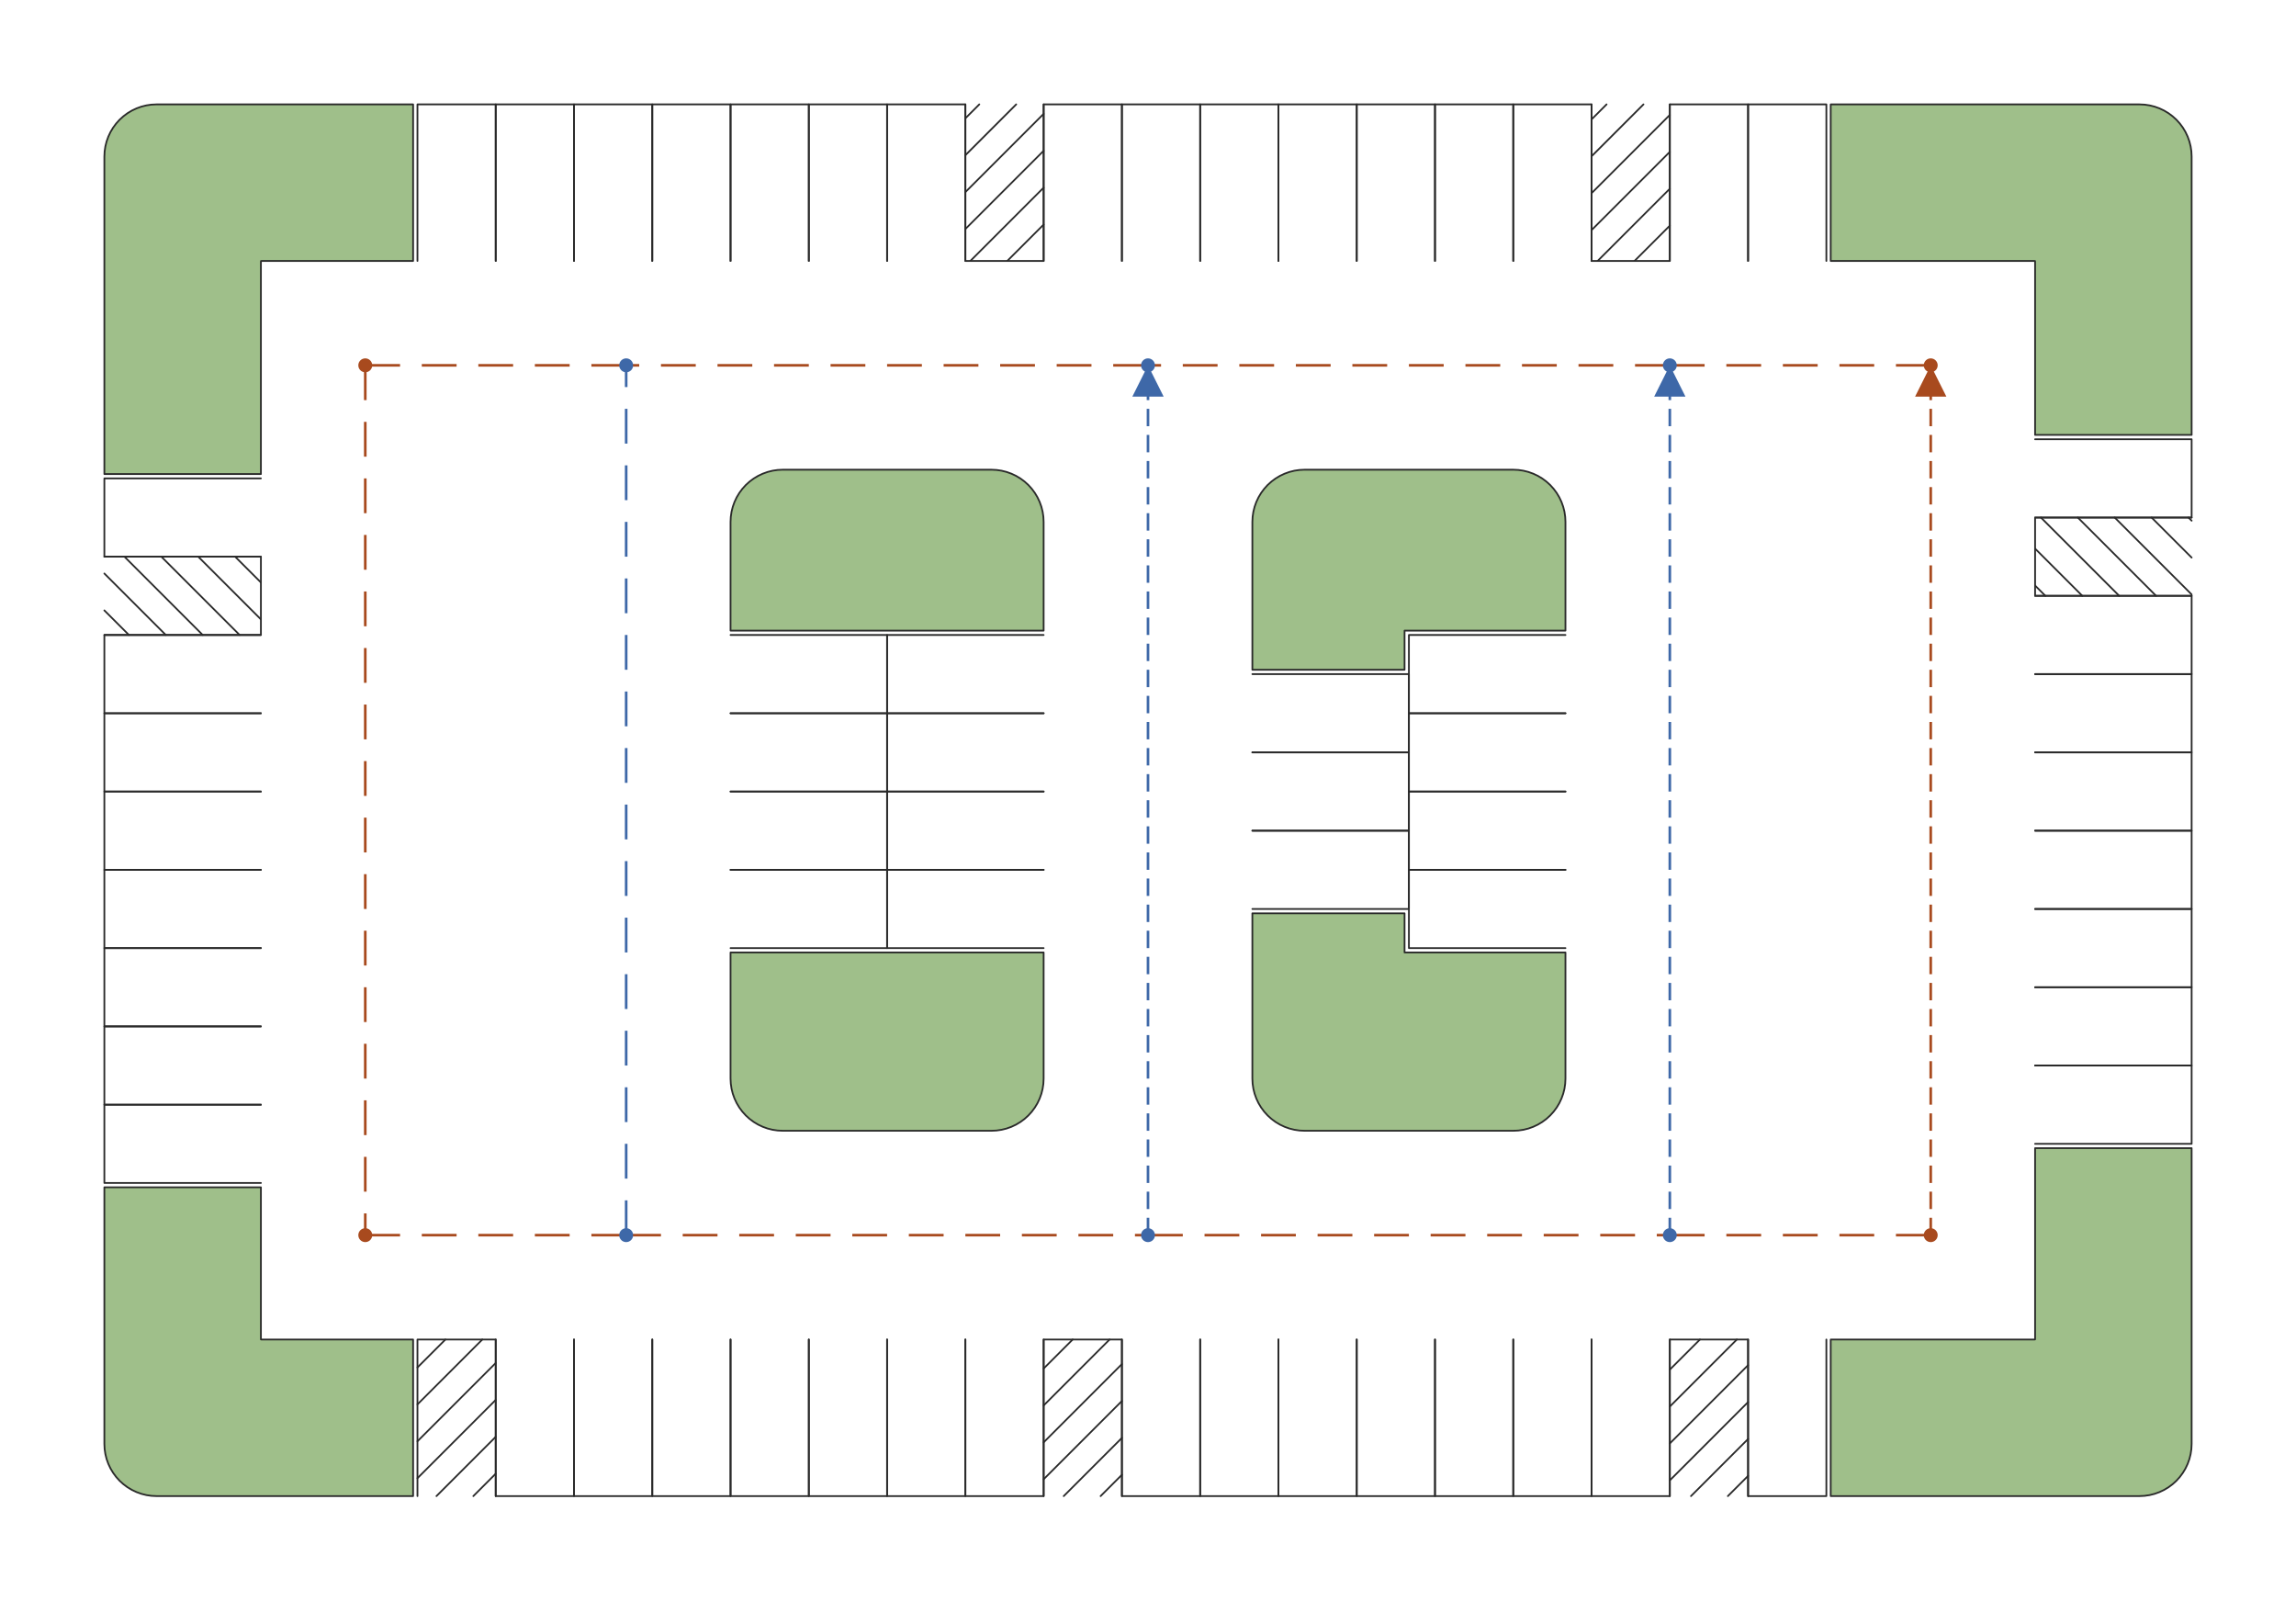
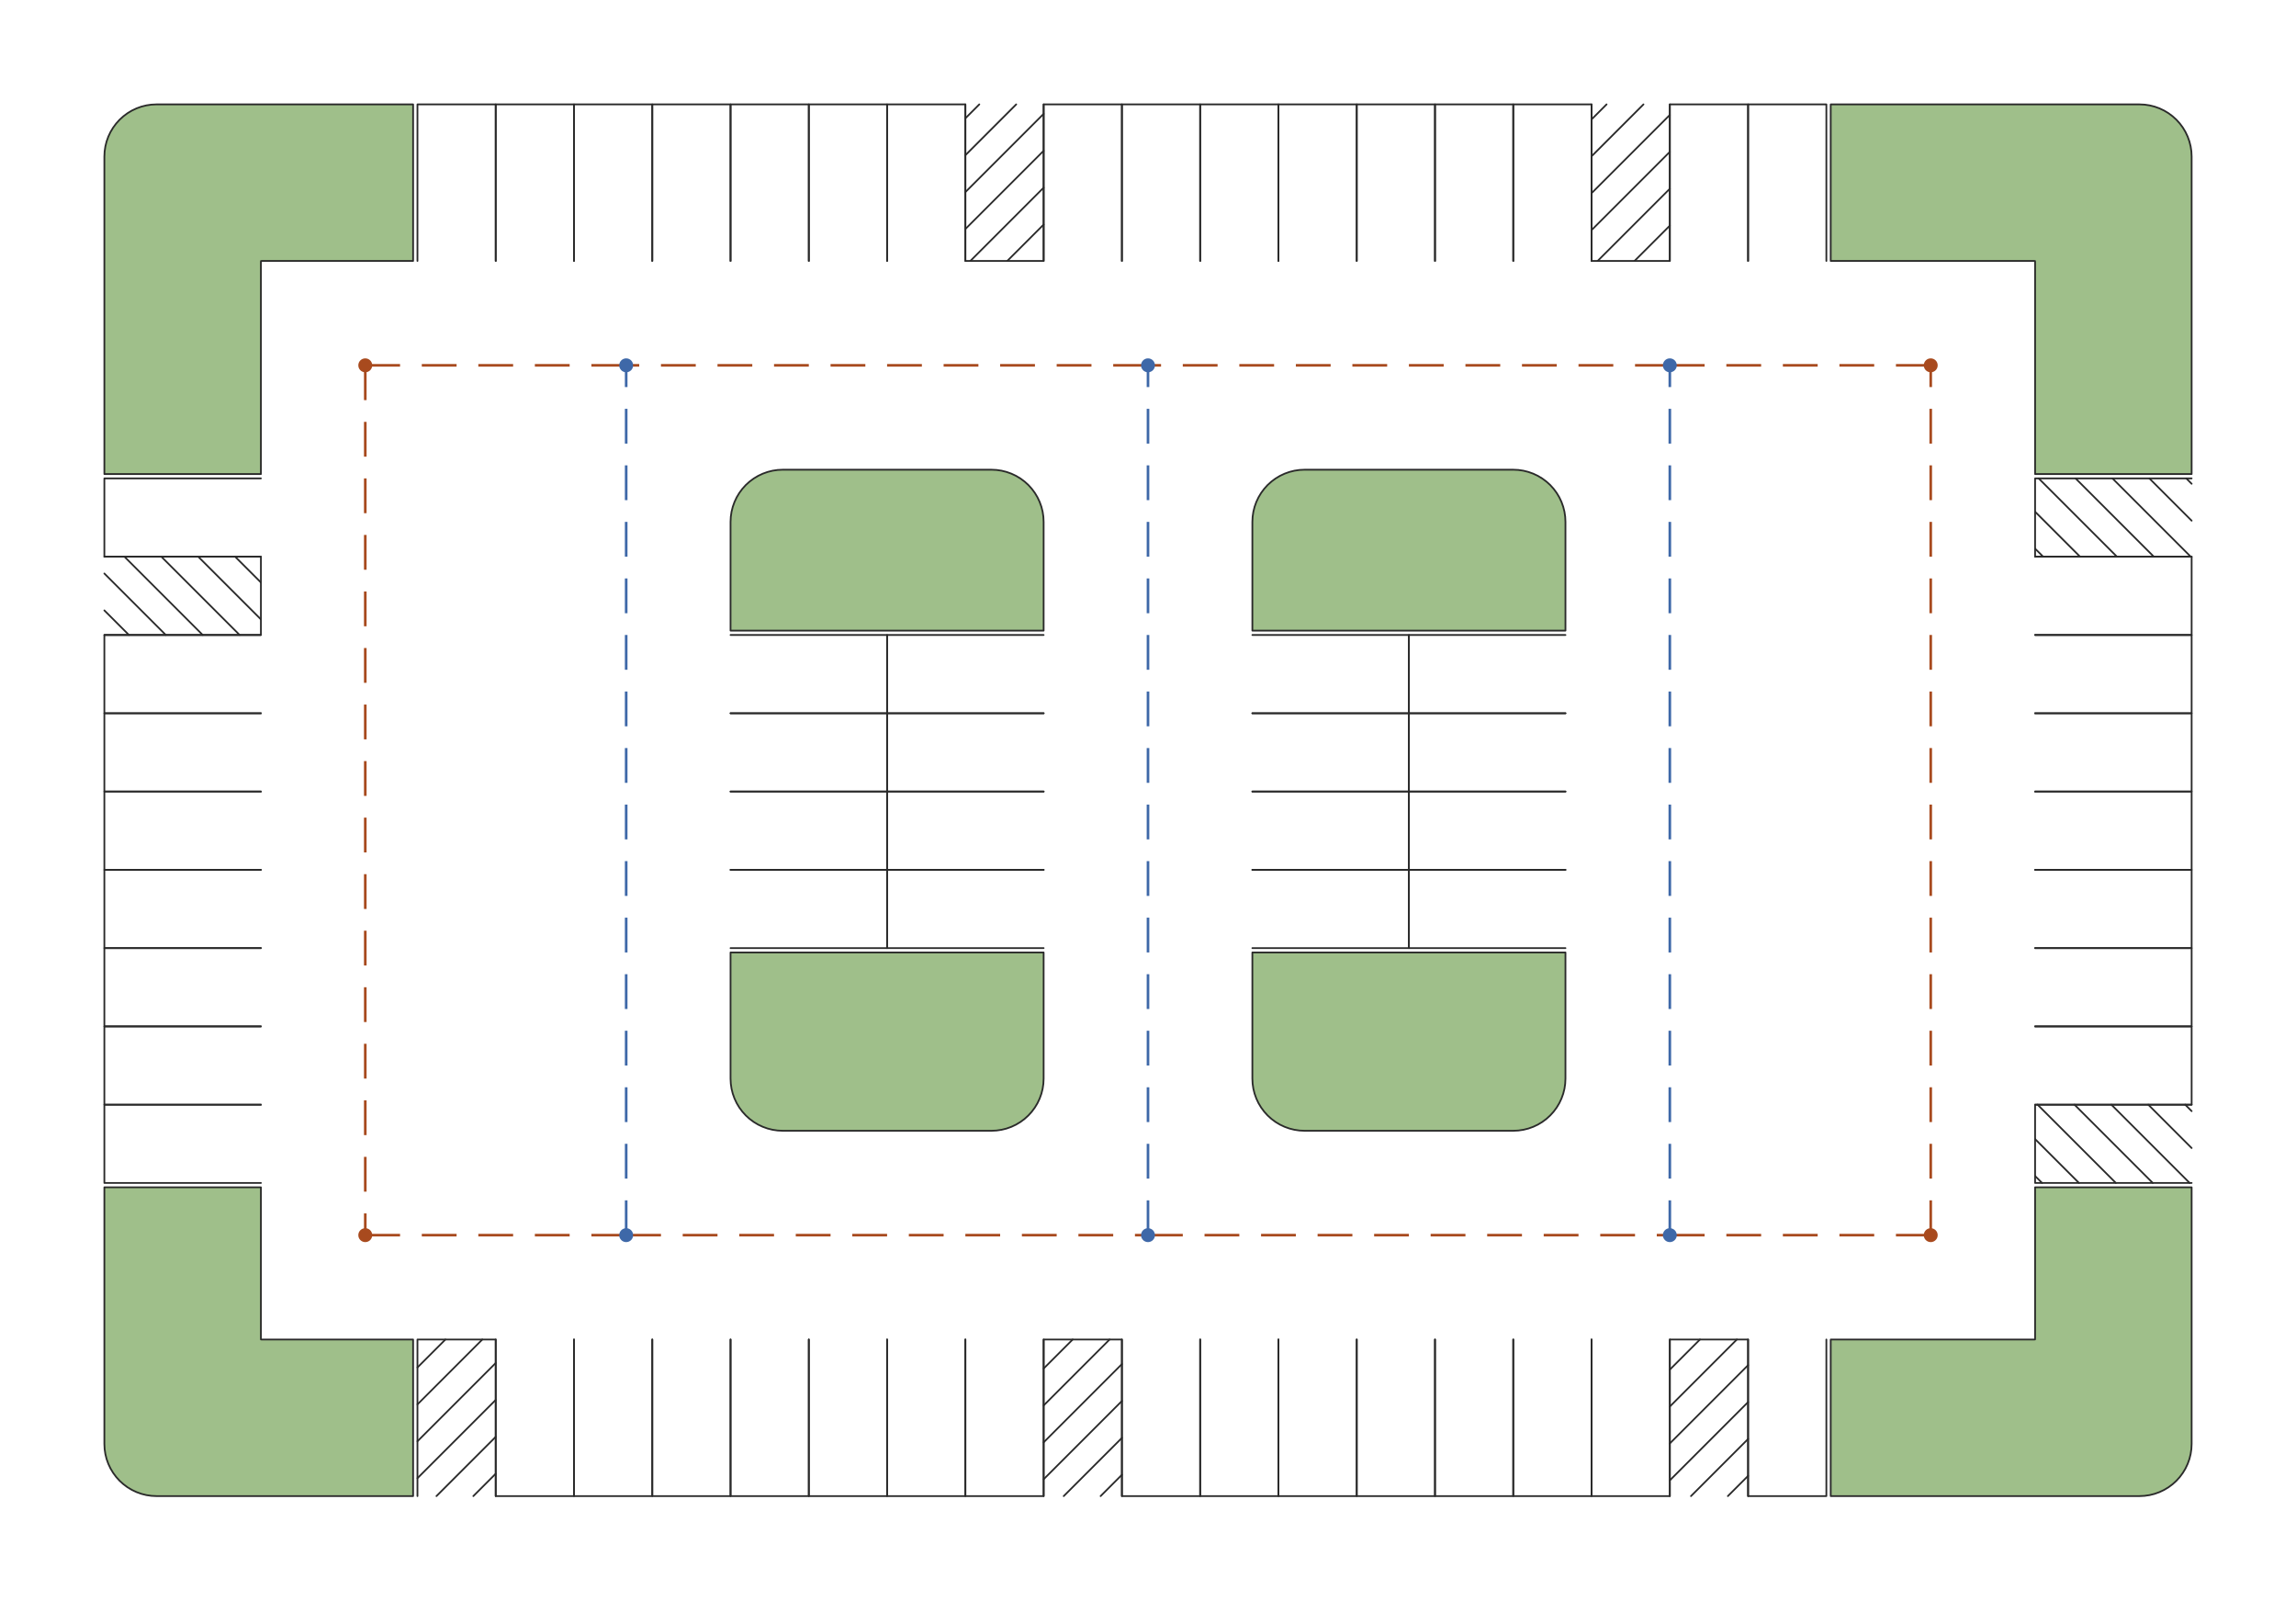
<svg xmlns="http://www.w3.org/2000/svg" width="528" height="368" viewBox="-12 -12 264 184" preserveAspectRatio="xMidYMid meet">
  <style>polygon,polyline,line,path{vector-effect:non-scaling-stroke}</style>
  <defs>
    <marker id="arrow-i" viewBox="0 0 10 10" refX="10" refY="5" markerWidth="6" markerHeight="6" orient="auto-start-reverse">
      <path d="M0 0L10 5L0 10z" fill="#3e68a8" />
    </marker>
    <marker id="arrow-p" viewBox="0 0 10 10" refX="10" refY="5" markerWidth="6" markerHeight="6" orient="auto-start-reverse">
      <path d="M0 0L10 5L0 10z" fill="#a84a1e" />
    </marker>
  </defs>
  <g transform="translate(0,160) scale(1,-1)">
    <g id="islands" fill="#9fbf8a" fill-rule="evenodd" stroke="none">
      <path d="M0 35.500 L0 6 L0.029 5.412 L0.115 4.829 L0.258 4.258 L0.457 3.704 L0.708 3.172 L1.011 2.667 L1.362 2.194 L1.757 1.757 L2.194 1.362 L2.667 1.011 L3.172 0.708 L3.704 0.457 L4.258 0.258 L4.829 0.115 L5.412 0.029 L6 0 L35.500 0 L35.500 18 L18.147 18 L18.007 18.007 L18 18.147 L18 35.500 Z" />
      <path d="M0 154 L0 117.500 L18 117.500 L18 141.853 L18.007 141.993 L18.147 142 L35.500 142 L35.500 160 L6 160 L5.412 159.971 L4.829 159.885 L4.258 159.742 L3.704 159.543 L3.172 159.292 L2.667 158.989 L2.194 158.638 L1.757 158.243 L1.362 157.806 L1.011 157.333 L0.708 156.828 L0.457 156.296 L0.258 155.742 L0.115 155.171 L0.029 154.588 Z" />
-       <path d="M198.500 18 L198.500 0 L234 0 L234.588 0.029 L235.171 0.115 L235.742 0.258 L236.296 0.457 L236.828 0.708 L237.333 1.011 L237.806 1.362 L238.243 1.757 L238.638 2.194 L238.989 2.667 L239.292 3.172 L239.543 3.704 L239.742 4.258 L239.885 4.829 L239.971 5.412 L240 6 L240 40 L222 40 L222 18.147 L221.993 18.007 L221.853 18 Z" />
-       <path d="M198.500 160 L198.500 142 L221.853 142 L221.993 141.993 L222 141.853 L222 122 L240 122 L240 154 L239.971 154.588 L239.885 155.171 L239.742 155.742 L239.543 156.296 L239.292 156.828 L238.989 157.333 L238.638 157.806 L238.243 158.243 L237.806 158.638 L237.333 158.989 L236.828 159.292 L236.296 159.543 L235.742 159.742 L235.171 159.885 L234.588 159.971 L234 160 Z" />
+       <path d="M198.500 18 L198.500 0 L234 0 L234.588 0.029 L235.171 0.115 L235.742 0.258 L236.296 0.457 L236.828 0.708 L237.333 1.011 L237.806 1.362 L238.243 1.757 L238.638 2.194 L238.989 2.667 L239.292 3.172 L239.543 3.704 L239.742 4.258 L239.885 4.829 L239.971 5.412 L240 6 L240 35.500 L222 35.500 L222 18.147 L221.993 18.007 L221.853 18 Z" />
+       <path d="M198.500 160 L198.500 142 L221.853 142 L221.993 141.993 L222 141.853 L222 117.500 L240 117.500 L240 154 L239.971 154.588 L239.885 155.171 L239.742 155.742 L239.543 156.296 L239.292 156.828 L238.989 157.333 L238.638 157.806 L238.243 158.243 L237.806 158.638 L237.333 158.989 L236.828 159.292 L236.296 159.543 L235.742 159.742 L235.171 159.885 L234.588 159.971 L234 160 Z" />
      <path d="M72 62.500 L72 48 L72.029 47.412 L72.115 46.829 L72.258 46.258 L72.457 45.704 L72.708 45.172 L73.011 44.667 L73.362 44.194 L73.757 43.757 L74.194 43.362 L74.667 43.011 L75.172 42.708 L75.704 42.457 L76.258 42.258 L76.829 42.115 L77.412 42.029 L78 42 L102 42 L102.588 42.029 L103.171 42.115 L103.742 42.258 L104.296 42.457 L104.828 42.708 L105.333 43.011 L105.806 43.362 L106.243 43.757 L106.638 44.194 L106.989 44.667 L107.292 45.172 L107.543 45.704 L107.742 46.258 L107.885 46.829 L107.971 47.412 L108 48 L108 62.500 Z" />
      <path d="M72 112 L72 99.500 L108 99.500 L108 112 L107.971 112.588 L107.885 113.171 L107.742 113.742 L107.543 114.296 L107.292 114.828 L106.989 115.333 L106.638 115.806 L106.243 116.243 L105.806 116.638 L105.333 116.989 L104.828 117.292 L104.296 117.543 L103.742 117.742 L103.171 117.885 L102.588 117.971 L102 118 L78 118 L77.412 117.971 L76.829 117.885 L76.258 117.742 L75.704 117.543 L75.172 117.292 L74.667 116.989 L74.194 116.638 L73.757 116.243 L73.362 115.806 L73.011 115.333 L72.708 114.828 L72.457 114.296 L72.258 113.742 L72.115 113.171 L72.029 112.588 Z" />
-       <path d="M132 67 L132 48 L132.029 47.412 L132.115 46.829 L132.258 46.258 L132.457 45.704 L132.708 45.172 L133.011 44.667 L133.362 44.194 L133.757 43.757 L134.194 43.362 L134.667 43.011 L135.172 42.708 L135.704 42.457 L136.258 42.258 L136.829 42.115 L137.412 42.029 L138 42 L162 42 L162.588 42.029 L163.171 42.115 L163.742 42.258 L164.296 42.457 L164.828 42.708 L165.333 43.011 L165.806 43.362 L166.243 43.757 L166.638 44.194 L166.989 44.667 L167.292 45.172 L167.543 45.704 L167.742 46.258 L167.885 46.829 L167.971 47.412 L168 48 L168 62.500 L149.500 62.500 L149.500 67 Z" />
-       <path d="M132 112 L132 95 L149.500 95 L149.500 99.500 L168 99.500 L168 112 L167.971 112.588 L167.885 113.171 L167.742 113.742 L167.543 114.296 L167.292 114.828 L166.989 115.333 L166.638 115.806 L166.243 116.243 L165.806 116.638 L165.333 116.989 L164.828 117.292 L164.296 117.543 L163.742 117.742 L163.171 117.885 L162.588 117.971 L162 118 L138 118 L137.412 117.971 L136.829 117.885 L136.258 117.742 L135.704 117.543 L135.172 117.292 L134.667 116.989 L134.194 116.638 L133.757 116.243 L133.362 115.806 L133.011 115.333 L132.708 114.828 L132.457 114.296 L132.258 113.742 L132.115 113.171 L132.029 112.588 Z" />
+       <path d="M132 62.500 L132 48 L132.029 47.412 L132.115 46.829 L132.258 46.258 L132.457 45.704 L132.708 45.172 L133.011 44.667 L133.362 44.194 L133.757 43.757 L134.194 43.362 L134.667 43.011 L135.172 42.708 L135.704 42.457 L136.258 42.258 L136.829 42.115 L137.412 42.029 L138 42 L162 42 L162.588 42.029 L163.171 42.115 L163.742 42.258 L164.296 42.457 L164.828 42.708 L165.333 43.011 L165.806 43.362 L166.243 43.757 L166.638 44.194 L166.989 44.667 L167.292 45.172 L167.543 45.704 L167.742 46.258 L167.885 46.829 L167.971 47.412 L168 48 L168 62.500 Z" />
+       <path d="M132 112 L132 99.500 L168 99.500 L168 112 L167.971 112.588 L167.885 113.171 L167.742 113.742 L167.543 114.296 L167.292 114.828 L166.989 115.333 L166.638 115.806 L166.243 116.243 L165.806 116.638 L165.333 116.989 L164.828 117.292 L164.296 117.543 L163.742 117.742 L163.171 117.885 L162.588 117.971 L162 118 L138 118 L137.412 117.971 L136.829 117.885 L136.258 117.742 L135.704 117.543 L135.172 117.292 L134.667 116.989 L134.194 116.638 L133.757 116.243 L133.362 115.806 L133.011 115.333 L132.708 114.828 L132.457 114.296 L132.258 113.742 L132.115 113.171 L132.029 112.588 Z" />
    </g>
    <g id="stalls" stroke="none">
</g>
    <g id="paint" fill="none" stroke="#2a2a2a" stroke-width="0.4" stroke-linecap="round" stroke-linejoin="round">
      <polyline points="198,142 198,160 189,160 189,142" />
      <polyline points="189,142 189,160 180,160 180,142" />
      <polyline points="171,160 171,142 180,142 180,160" />
      <polyline points="171,142 171,160 162,160 162,142" />
      <polyline points="162,142 162,160 153,160 153,142" />
      <polyline points="153,142 153,160 144,160 144,142" />
      <polyline points="144,142 144,160 135,160 135,142" />
      <polyline points="135,142 135,160 126,160 126,142" />
      <polyline points="126,142 126,160 117,160 117,142" />
      <polyline points="117,142 117,160 108,160 108,142" />
      <polyline points="99,160 99,142 108,142 108,160" />
      <polyline points="99,142 99,160 90,160 90,142" />
      <polyline points="90,142 90,160 81,160 81,142" />
      <polyline points="81,142 81,160 72,160 72,142" />
      <polyline points="72,142 72,160 63,160 63,142" />
      <polyline points="63,142 63,160 54,160 54,142" />
      <polyline points="54,142 54,160 45,160 45,142" />
      <polyline points="45,142 45,160 36,160 36,142" />
      <polyline points="45,0 45,18 36,18 36,0" />
      <polyline points="45,18 45,0 54,0 54,18" />
      <polyline points="54,18 54,0 63,0 63,18" />
      <polyline points="63,18 63,0 72,0 72,18" />
      <polyline points="72,18 72,0 81,0 81,18" />
      <polyline points="81,18 81,0 90,0 90,18" />
      <polyline points="90,18 90,0 99,0 99,18" />
      <polyline points="99,18 99,0 108,0 108,18" />
      <polyline points="117,0 117,18 108,18 108,0" />
      <polyline points="117,18 117,0 126,0 126,18" />
      <polyline points="126,18 126,0 135,0 135,18" />
      <polyline points="135,18 135,0 144,0 144,18" />
      <polyline points="144,18 144,0 153,0 153,18" />
      <polyline points="153,18 153,0 162,0 162,18" />
      <polyline points="162,18 162,0 171,0 171,18" />
      <polyline points="171,18 171,0 180,0 180,18" />
      <polyline points="189,0 189,18 180,18 180,0" />
      <polyline points="189,18 189,0 198,0 198,18" />
      <polyline points="18,117 0,117 0,108 18,108" />
      <polyline points="0,99 18,99 18,108 0,108" />
      <polyline points="18,99 0,99 0,90 18,90" />
      <polyline points="18,90 0,90 0,81 18,81" />
      <polyline points="18,81 0,81 0,72 18,72" />
      <polyline points="18,72 0,72 0,63 18,63" />
      <polyline points="18,63 0,63 0,54 18,54" />
      <polyline points="18,54 0,54 0,45 18,45" />
      <polyline points="18,45 0,45 0,36 18,36" />
-       <polyline points="222,40.500 240,40.500 240,49.500 222,49.500" />
-       <polyline points="222,49.500 240,49.500 240,58.500 222,58.500" />
-       <polyline points="222,58.500 240,58.500 240,67.500 222,67.500" />
-       <polyline points="222,67.500 240,67.500 240,76.500 222,76.500" />
-       <polyline points="222,76.500 240,76.500 240,85.500 222,85.500" />
-       <polyline points="222,85.500 240,85.500 240,94.500 222,94.500" />
-       <polyline points="222,94.500 240,94.500 240,103.500 222,103.500" />
-       <polyline points="240,112.500 222,112.500 222,103.500 240,103.500" />
-       <polyline points="222,112.500 240,112.500 240,121.500 222,121.500" />
+       <polyline points="240,45 222,45 222,36 240,36" />
+       <polyline points="222,45 240,45 240,54 222,54" />
+       <polyline points="222,54 240,54 240,63 222,63" />
+       <polyline points="222,63 240,63 240,72 222,72" />
+       <polyline points="222,72 240,72 240,81 222,81" />
+       <polyline points="222,81 240,81 240,90 222,90" />
+       <polyline points="222,90 240,90 240,99 222,99" />
+       <polyline points="222,99 240,99 240,108 222,108" />
+       <polyline points="240,117 222,117 222,108 240,108" />
      <polyline points="72,63 90,63 90,72 72,72" />
      <polyline points="72,72 90,72 90,81 72,81" />
      <polyline points="72,81 90,81 90,90 72,90" />
      <polyline points="72,90 90,90 90,99 72,99" />
      <polyline points="108,99 90,99 90,90 108,90" />
      <polyline points="108,90 90,90 90,81 108,81" />
      <polyline points="108,81 90,81 90,72 108,72" />
      <polyline points="108,72 90,72 90,63 108,63" />
-       <polyline points="132,67.500 150,67.500 150,76.500 132,76.500" />
-       <polyline points="132,76.500 150,76.500 150,85.500 132,85.500" />
-       <polyline points="132,85.500 150,85.500 150,94.500 132,94.500" />
+       <polyline points="132,63 150,63 150,72 132,72" />
+       <polyline points="132,72 150,72 150,81 132,81" />
+       <polyline points="132,81 150,81 150,90 132,90" />
+       <polyline points="132,90 150,90 150,99 132,99" />
      <polyline points="168,99 150,99 150,90 168,90" />
      <polyline points="168,90 150,90 150,81 168,81" />
      <polyline points="168,81 150,81 150,72 168,72" />
      <polyline points="168,72 150,72 150,63 168,63" />
      <line x1="172.728" y1="160" x2="171" y2="158.272" />
      <line x1="176.971" y1="160" x2="171" y2="154.029" />
      <line x1="180" y1="158.787" x2="171" y2="149.787" />
      <line x1="180" y1="154.544" x2="171" y2="145.544" />
      <line x1="180" y1="150.302" x2="171.698" y2="142" />
      <line x1="180" y1="146.059" x2="175.941" y2="142" />
      <line x1="100.603" y1="160" x2="99" y2="158.397" />
      <line x1="104.846" y1="160" x2="99" y2="154.154" />
      <line x1="108" y1="158.912" x2="99" y2="149.912" />
      <line x1="108" y1="154.669" x2="99" y2="145.669" />
      <line x1="108" y1="150.426" x2="99.574" y2="142" />
      <line x1="108" y1="146.184" x2="103.816" y2="142" />
      <line x1="42.426" y1="0" x2="45" y2="2.574" />
      <line x1="38.184" y1="0" x2="45" y2="6.816" />
      <line x1="36" y1="2.059" x2="45" y2="11.059" />
      <line x1="36" y1="6.302" x2="45" y2="15.302" />
      <line x1="36" y1="10.544" x2="43.456" y2="18" />
      <line x1="36" y1="14.787" x2="39.213" y2="18" />
      <line x1="114.551" y1="0" x2="117" y2="2.449" />
      <line x1="110.309" y1="0" x2="117" y2="6.691" />
      <line x1="108" y1="1.934" x2="117" y2="10.934" />
      <line x1="108" y1="6.177" x2="117" y2="15.177" />
      <line x1="108" y1="10.419" x2="115.581" y2="18" />
      <line x1="108" y1="14.662" x2="111.338" y2="18" />
      <line x1="186.676" y1="0" x2="189" y2="2.324" />
      <line x1="182.434" y1="0" x2="189" y2="6.566" />
      <line x1="180" y1="1.809" x2="189" y2="10.809" />
      <line x1="180" y1="6.052" x2="189" y2="15.052" />
      <line x1="180" y1="10.294" x2="187.706" y2="18" />
      <line x1="180" y1="14.537" x2="183.463" y2="18" />
      <line x1="0" y1="101.823" x2="2.823" y2="99" />
      <line x1="0" y1="106.066" x2="7.066" y2="99" />
      <line x1="2.309" y1="108" x2="11.309" y2="99" />
      <line x1="6.551" y1="108" x2="15.551" y2="99" />
      <line x1="10.794" y1="108" x2="18" y2="100.794" />
      <line x1="15.037" y1="108" x2="18" y2="105.037" />
-       <line x1="240" y1="112.139" x2="239.639" y2="112.500" />
-       <line x1="240" y1="107.897" x2="235.397" y2="112.500" />
-       <line x1="240" y1="103.654" x2="231.154" y2="112.500" />
-       <line x1="235.911" y1="103.500" x2="226.911" y2="112.500" />
-       <line x1="231.669" y1="103.500" x2="222.669" y2="112.500" />
-       <line x1="227.426" y1="103.500" x2="222" y2="108.926" />
-       <line x1="223.183" y1="103.500" x2="222" y2="104.683" />
+       <line x1="240" y1="44.257" x2="239.257" y2="45" />
+       <line x1="240" y1="40.014" x2="235.014" y2="45" />
+       <line x1="239.772" y1="36" x2="230.772" y2="45" />
+       <line x1="235.529" y1="36" x2="226.529" y2="45" />
+       <line x1="231.286" y1="36" x2="222.286" y2="45" />
+       <line x1="227.044" y1="36" x2="222" y2="41.044" />
+       <line x1="222.801" y1="36" x2="222" y2="36.801" />
+       <line x1="240" y1="116.382" x2="239.382" y2="117" />
+       <line x1="240" y1="112.139" x2="235.139" y2="117" />
+       <line x1="239.897" y1="108" x2="230.897" y2="117" />
+       <line x1="235.654" y1="108" x2="226.654" y2="117" />
+       <line x1="231.411" y1="108" x2="222.411" y2="117" />
+       <line x1="227.169" y1="108" x2="222" y2="113.169" />
+       <line x1="222.926" y1="108" x2="222" y2="108.926" />
      <path d="M0 35.500 L0 6 L0.029 5.412 L0.115 4.829 L0.258 4.258 L0.457 3.704 L0.708 3.172 L1.011 2.667 L1.362 2.194 L1.757 1.757 L2.194 1.362 L2.667 1.011 L3.172 0.708 L3.704 0.457 L4.258 0.258 L4.829 0.115 L5.412 0.029 L6 0 L35.500 0 L35.500 18 L18.147 18 L18.007 18.007 L18 18.147 L18 35.500 Z" />
      <path d="M0 154 L0 117.500 L18 117.500 L18 141.853 L18.007 141.993 L18.147 142 L35.500 142 L35.500 160 L6 160 L5.412 159.971 L4.829 159.885 L4.258 159.742 L3.704 159.543 L3.172 159.292 L2.667 158.989 L2.194 158.638 L1.757 158.243 L1.362 157.806 L1.011 157.333 L0.708 156.828 L0.457 156.296 L0.258 155.742 L0.115 155.171 L0.029 154.588 Z" />
-       <path d="M198.500 18 L198.500 0 L234 0 L234.588 0.029 L235.171 0.115 L235.742 0.258 L236.296 0.457 L236.828 0.708 L237.333 1.011 L237.806 1.362 L238.243 1.757 L238.638 2.194 L238.989 2.667 L239.292 3.172 L239.543 3.704 L239.742 4.258 L239.885 4.829 L239.971 5.412 L240 6 L240 40 L222 40 L222 18.147 L221.993 18.007 L221.853 18 Z" />
-       <path d="M198.500 160 L198.500 142 L221.853 142 L221.993 141.993 L222 141.853 L222 122 L240 122 L240 154 L239.971 154.588 L239.885 155.171 L239.742 155.742 L239.543 156.296 L239.292 156.828 L238.989 157.333 L238.638 157.806 L238.243 158.243 L237.806 158.638 L237.333 158.989 L236.828 159.292 L236.296 159.543 L235.742 159.742 L235.171 159.885 L234.588 159.971 L234 160 Z" />
+       <path d="M198.500 18 L198.500 0 L234 0 L234.588 0.029 L235.171 0.115 L235.742 0.258 L236.296 0.457 L236.828 0.708 L237.333 1.011 L237.806 1.362 L238.243 1.757 L238.638 2.194 L238.989 2.667 L239.292 3.172 L239.543 3.704 L239.742 4.258 L239.885 4.829 L239.971 5.412 L240 6 L240 35.500 L222 35.500 L222 18.147 L221.993 18.007 L221.853 18 Z" />
+       <path d="M198.500 160 L198.500 142 L221.853 142 L221.993 141.993 L222 141.853 L222 117.500 L240 117.500 L240 154 L239.971 154.588 L239.885 155.171 L239.742 155.742 L239.543 156.296 L239.292 156.828 L238.989 157.333 L238.638 157.806 L238.243 158.243 L237.806 158.638 L237.333 158.989 L236.828 159.292 L236.296 159.543 L235.742 159.742 L235.171 159.885 L234.588 159.971 L234 160 Z" />
      <path d="M72 62.500 L72 48 L72.029 47.412 L72.115 46.829 L72.258 46.258 L72.457 45.704 L72.708 45.172 L73.011 44.667 L73.362 44.194 L73.757 43.757 L74.194 43.362 L74.667 43.011 L75.172 42.708 L75.704 42.457 L76.258 42.258 L76.829 42.115 L77.412 42.029 L78 42 L102 42 L102.588 42.029 L103.171 42.115 L103.742 42.258 L104.296 42.457 L104.828 42.708 L105.333 43.011 L105.806 43.362 L106.243 43.757 L106.638 44.194 L106.989 44.667 L107.292 45.172 L107.543 45.704 L107.742 46.258 L107.885 46.829 L107.971 47.412 L108 48 L108 62.500 Z" />
      <path d="M72 112 L72 99.500 L108 99.500 L108 112 L107.971 112.588 L107.885 113.171 L107.742 113.742 L107.543 114.296 L107.292 114.828 L106.989 115.333 L106.638 115.806 L106.243 116.243 L105.806 116.638 L105.333 116.989 L104.828 117.292 L104.296 117.543 L103.742 117.742 L103.171 117.885 L102.588 117.971 L102 118 L78 118 L77.412 117.971 L76.829 117.885 L76.258 117.742 L75.704 117.543 L75.172 117.292 L74.667 116.989 L74.194 116.638 L73.757 116.243 L73.362 115.806 L73.011 115.333 L72.708 114.828 L72.457 114.296 L72.258 113.742 L72.115 113.171 L72.029 112.588 Z" />
-       <path d="M132 67 L132 48 L132.029 47.412 L132.115 46.829 L132.258 46.258 L132.457 45.704 L132.708 45.172 L133.011 44.667 L133.362 44.194 L133.757 43.757 L134.194 43.362 L134.667 43.011 L135.172 42.708 L135.704 42.457 L136.258 42.258 L136.829 42.115 L137.412 42.029 L138 42 L162 42 L162.588 42.029 L163.171 42.115 L163.742 42.258 L164.296 42.457 L164.828 42.708 L165.333 43.011 L165.806 43.362 L166.243 43.757 L166.638 44.194 L166.989 44.667 L167.292 45.172 L167.543 45.704 L167.742 46.258 L167.885 46.829 L167.971 47.412 L168 48 L168 62.500 L149.500 62.500 L149.500 67 Z" />
-       <path d="M132 112 L132 95 L149.500 95 L149.500 99.500 L168 99.500 L168 112 L167.971 112.588 L167.885 113.171 L167.742 113.742 L167.543 114.296 L167.292 114.828 L166.989 115.333 L166.638 115.806 L166.243 116.243 L165.806 116.638 L165.333 116.989 L164.828 117.292 L164.296 117.543 L163.742 117.742 L163.171 117.885 L162.588 117.971 L162 118 L138 118 L137.412 117.971 L136.829 117.885 L136.258 117.742 L135.704 117.543 L135.172 117.292 L134.667 116.989 L134.194 116.638 L133.757 116.243 L133.362 115.806 L133.011 115.333 L132.708 114.828 L132.457 114.296 L132.258 113.742 L132.115 113.171 L132.029 112.588 Z" />
+       <path d="M132 62.500 L132 48 L132.029 47.412 L132.115 46.829 L132.258 46.258 L132.457 45.704 L132.708 45.172 L133.011 44.667 L133.362 44.194 L133.757 43.757 L134.194 43.362 L134.667 43.011 L135.172 42.708 L135.704 42.457 L136.258 42.258 L136.829 42.115 L137.412 42.029 L138 42 L162 42 L162.588 42.029 L163.171 42.115 L163.742 42.258 L164.296 42.457 L164.828 42.708 L165.333 43.011 L165.806 43.362 L166.243 43.757 L166.638 44.194 L166.989 44.667 L167.292 45.172 L167.543 45.704 L167.742 46.258 L167.885 46.829 L167.971 47.412 L168 48 L168 62.500 Z" />
+       <path d="M132 112 L132 99.500 L168 99.500 L168 112 L167.971 112.588 L167.885 113.171 L167.742 113.742 L167.543 114.296 L167.292 114.828 L166.989 115.333 L166.638 115.806 L166.243 116.243 L165.806 116.638 L165.333 116.989 L164.828 117.292 L164.296 117.543 L163.742 117.742 L163.171 117.885 L162.588 117.971 L162 118 L138 118 L137.412 117.971 L136.829 117.885 L136.258 117.742 L135.704 117.543 L135.172 117.292 L134.667 116.989 L134.194 116.638 L133.757 116.243 L133.362 115.806 L133.011 115.333 L132.708 114.828 L132.457 114.296 L132.258 113.742 L132.115 113.171 L132.029 112.588 Z" />
    </g>
    <g id="graph">
+       <line x1="30" y1="130" x2="30" y2="30" stroke="#a84a1e" stroke-width="0.6" stroke-dasharray="8 5" />
      <line x1="30" y1="30" x2="60" y2="30" stroke="#a84a1e" stroke-width="0.6" stroke-dasharray="8 5" />
      <line x1="60" y1="30" x2="120" y2="30" stroke="#a84a1e" stroke-width="0.6" stroke-dasharray="8 5" />
      <line x1="120" y1="30" x2="180" y2="30" stroke="#a84a1e" stroke-width="0.6" stroke-dasharray="8 5" />
      <line x1="180" y1="30" x2="210" y2="30" stroke="#a84a1e" stroke-width="0.6" stroke-dasharray="8 5" />
-       <line x1="210" y1="30" x2="210" y2="130" stroke="#a84a1e" stroke-width="0.6" stroke-dasharray="4 2" marker-end="url(#arrow-p)" />
+       <line x1="210" y1="30" x2="210" y2="130" stroke="#a84a1e" stroke-width="0.6" stroke-dasharray="8 5" />
      <line x1="210" y1="130" x2="180" y2="130" stroke="#a84a1e" stroke-width="0.6" stroke-dasharray="8 5" />
      <line x1="180" y1="130" x2="120" y2="130" stroke="#a84a1e" stroke-width="0.6" stroke-dasharray="8 5" />
      <line x1="120" y1="130" x2="60" y2="130" stroke="#a84a1e" stroke-width="0.6" stroke-dasharray="8 5" />
      <line x1="60" y1="130" x2="30" y2="130" stroke="#a84a1e" stroke-width="0.6" stroke-dasharray="8 5" />
-       <line x1="30" y1="130" x2="30" y2="30" stroke="#a84a1e" stroke-width="0.6" stroke-dasharray="8 5" />
-       <line x1="180" y1="30" x2="180" y2="130" stroke="#3e68a8" stroke-width="0.6" stroke-dasharray="4 2" marker-end="url(#arrow-i)" />
-       <line x1="120" y1="30" x2="120" y2="130" stroke="#3e68a8" stroke-width="0.6" stroke-dasharray="4 2" marker-end="url(#arrow-i)" />
+       <line x1="180" y1="30" x2="180" y2="130" stroke="#3e68a8" stroke-width="0.6" stroke-dasharray="8 5" />
+       <line x1="120" y1="30" x2="120" y2="130" stroke="#3e68a8" stroke-width="0.6" stroke-dasharray="8 5" />
      <line x1="60" y1="30" x2="60" y2="130" stroke="#3e68a8" stroke-width="0.6" stroke-dasharray="8 5" />
+       <circle cx="30" cy="130" r="0.8" fill="#a84a1e" />
      <circle cx="30" cy="30" r="0.8" fill="#a84a1e" />
      <circle cx="210" cy="30" r="0.8" fill="#a84a1e" />
      <circle cx="210" cy="130" r="0.8" fill="#a84a1e" />
-       <circle cx="30" cy="130" r="0.8" fill="#a84a1e" />
      <circle cx="180" cy="30" r="0.8" fill="#3e68a8" />
      <circle cx="180" cy="130" r="0.8" fill="#3e68a8" />
      <circle cx="120" cy="30" r="0.8" fill="#3e68a8" />
      <circle cx="120" cy="130" r="0.8" fill="#3e68a8" />
      <circle cx="60" cy="30" r="0.8" fill="#3e68a8" />
      <circle cx="60" cy="130" r="0.8" fill="#3e68a8" />
    </g>
  </g>
</svg>
